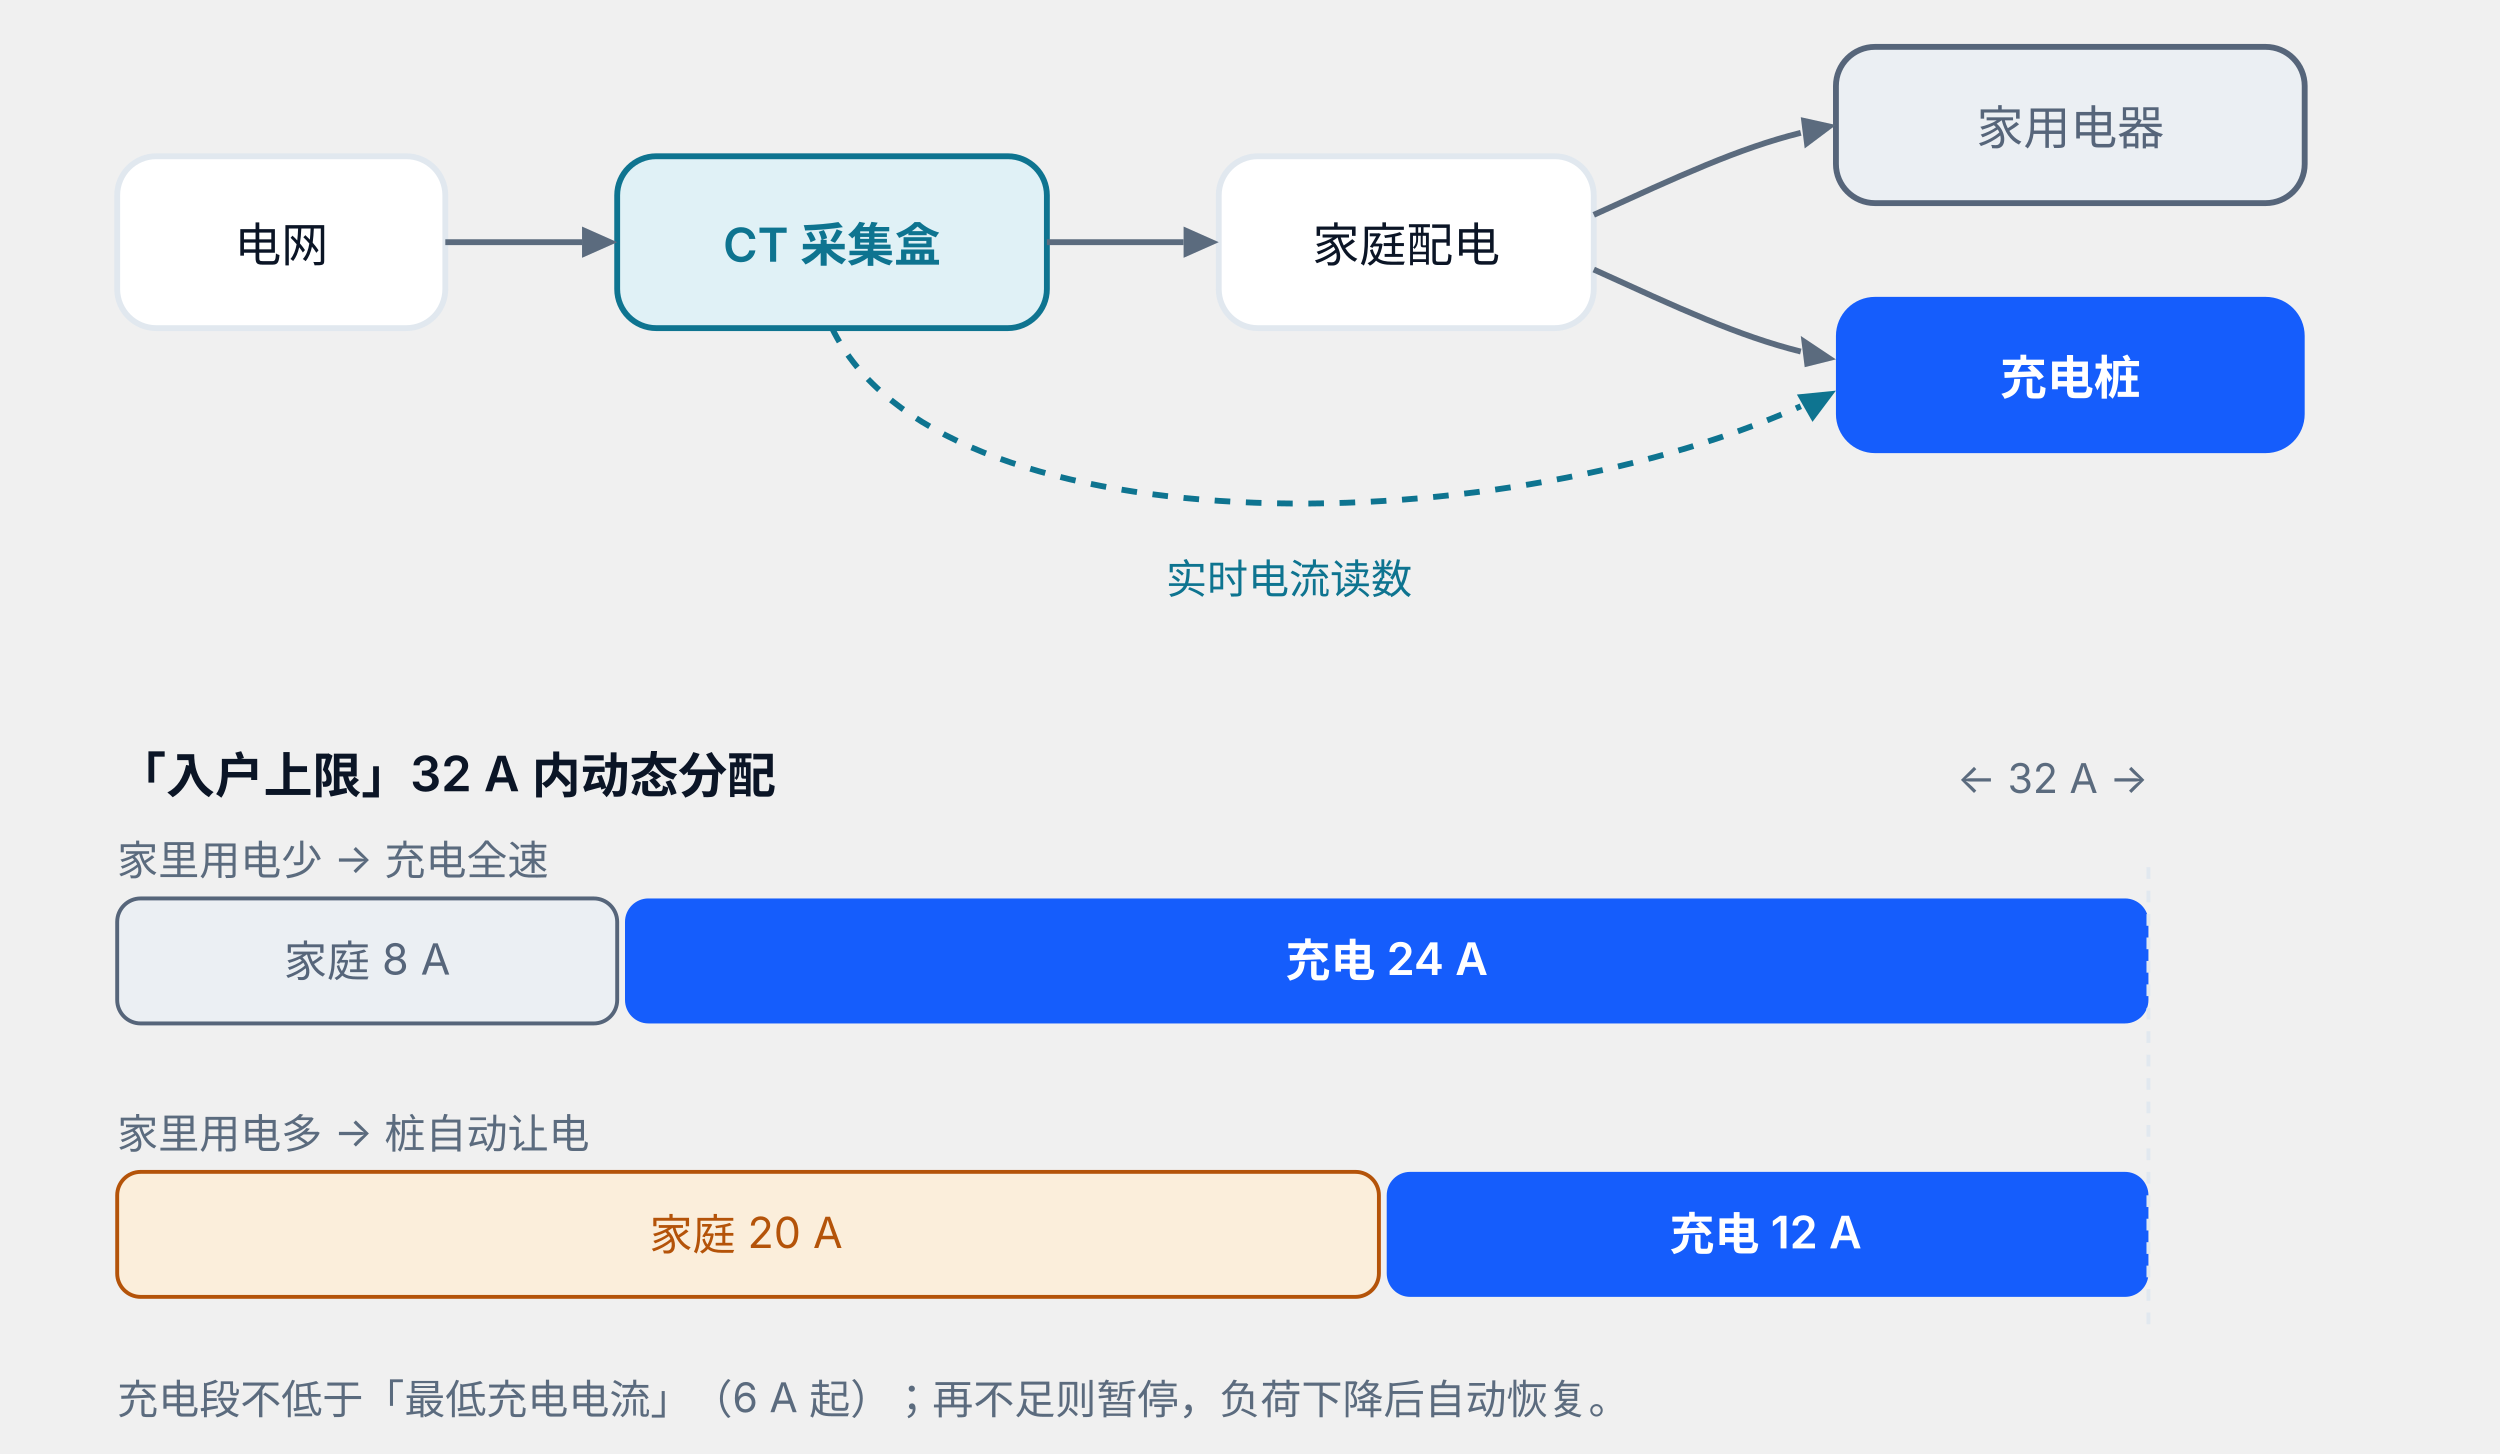
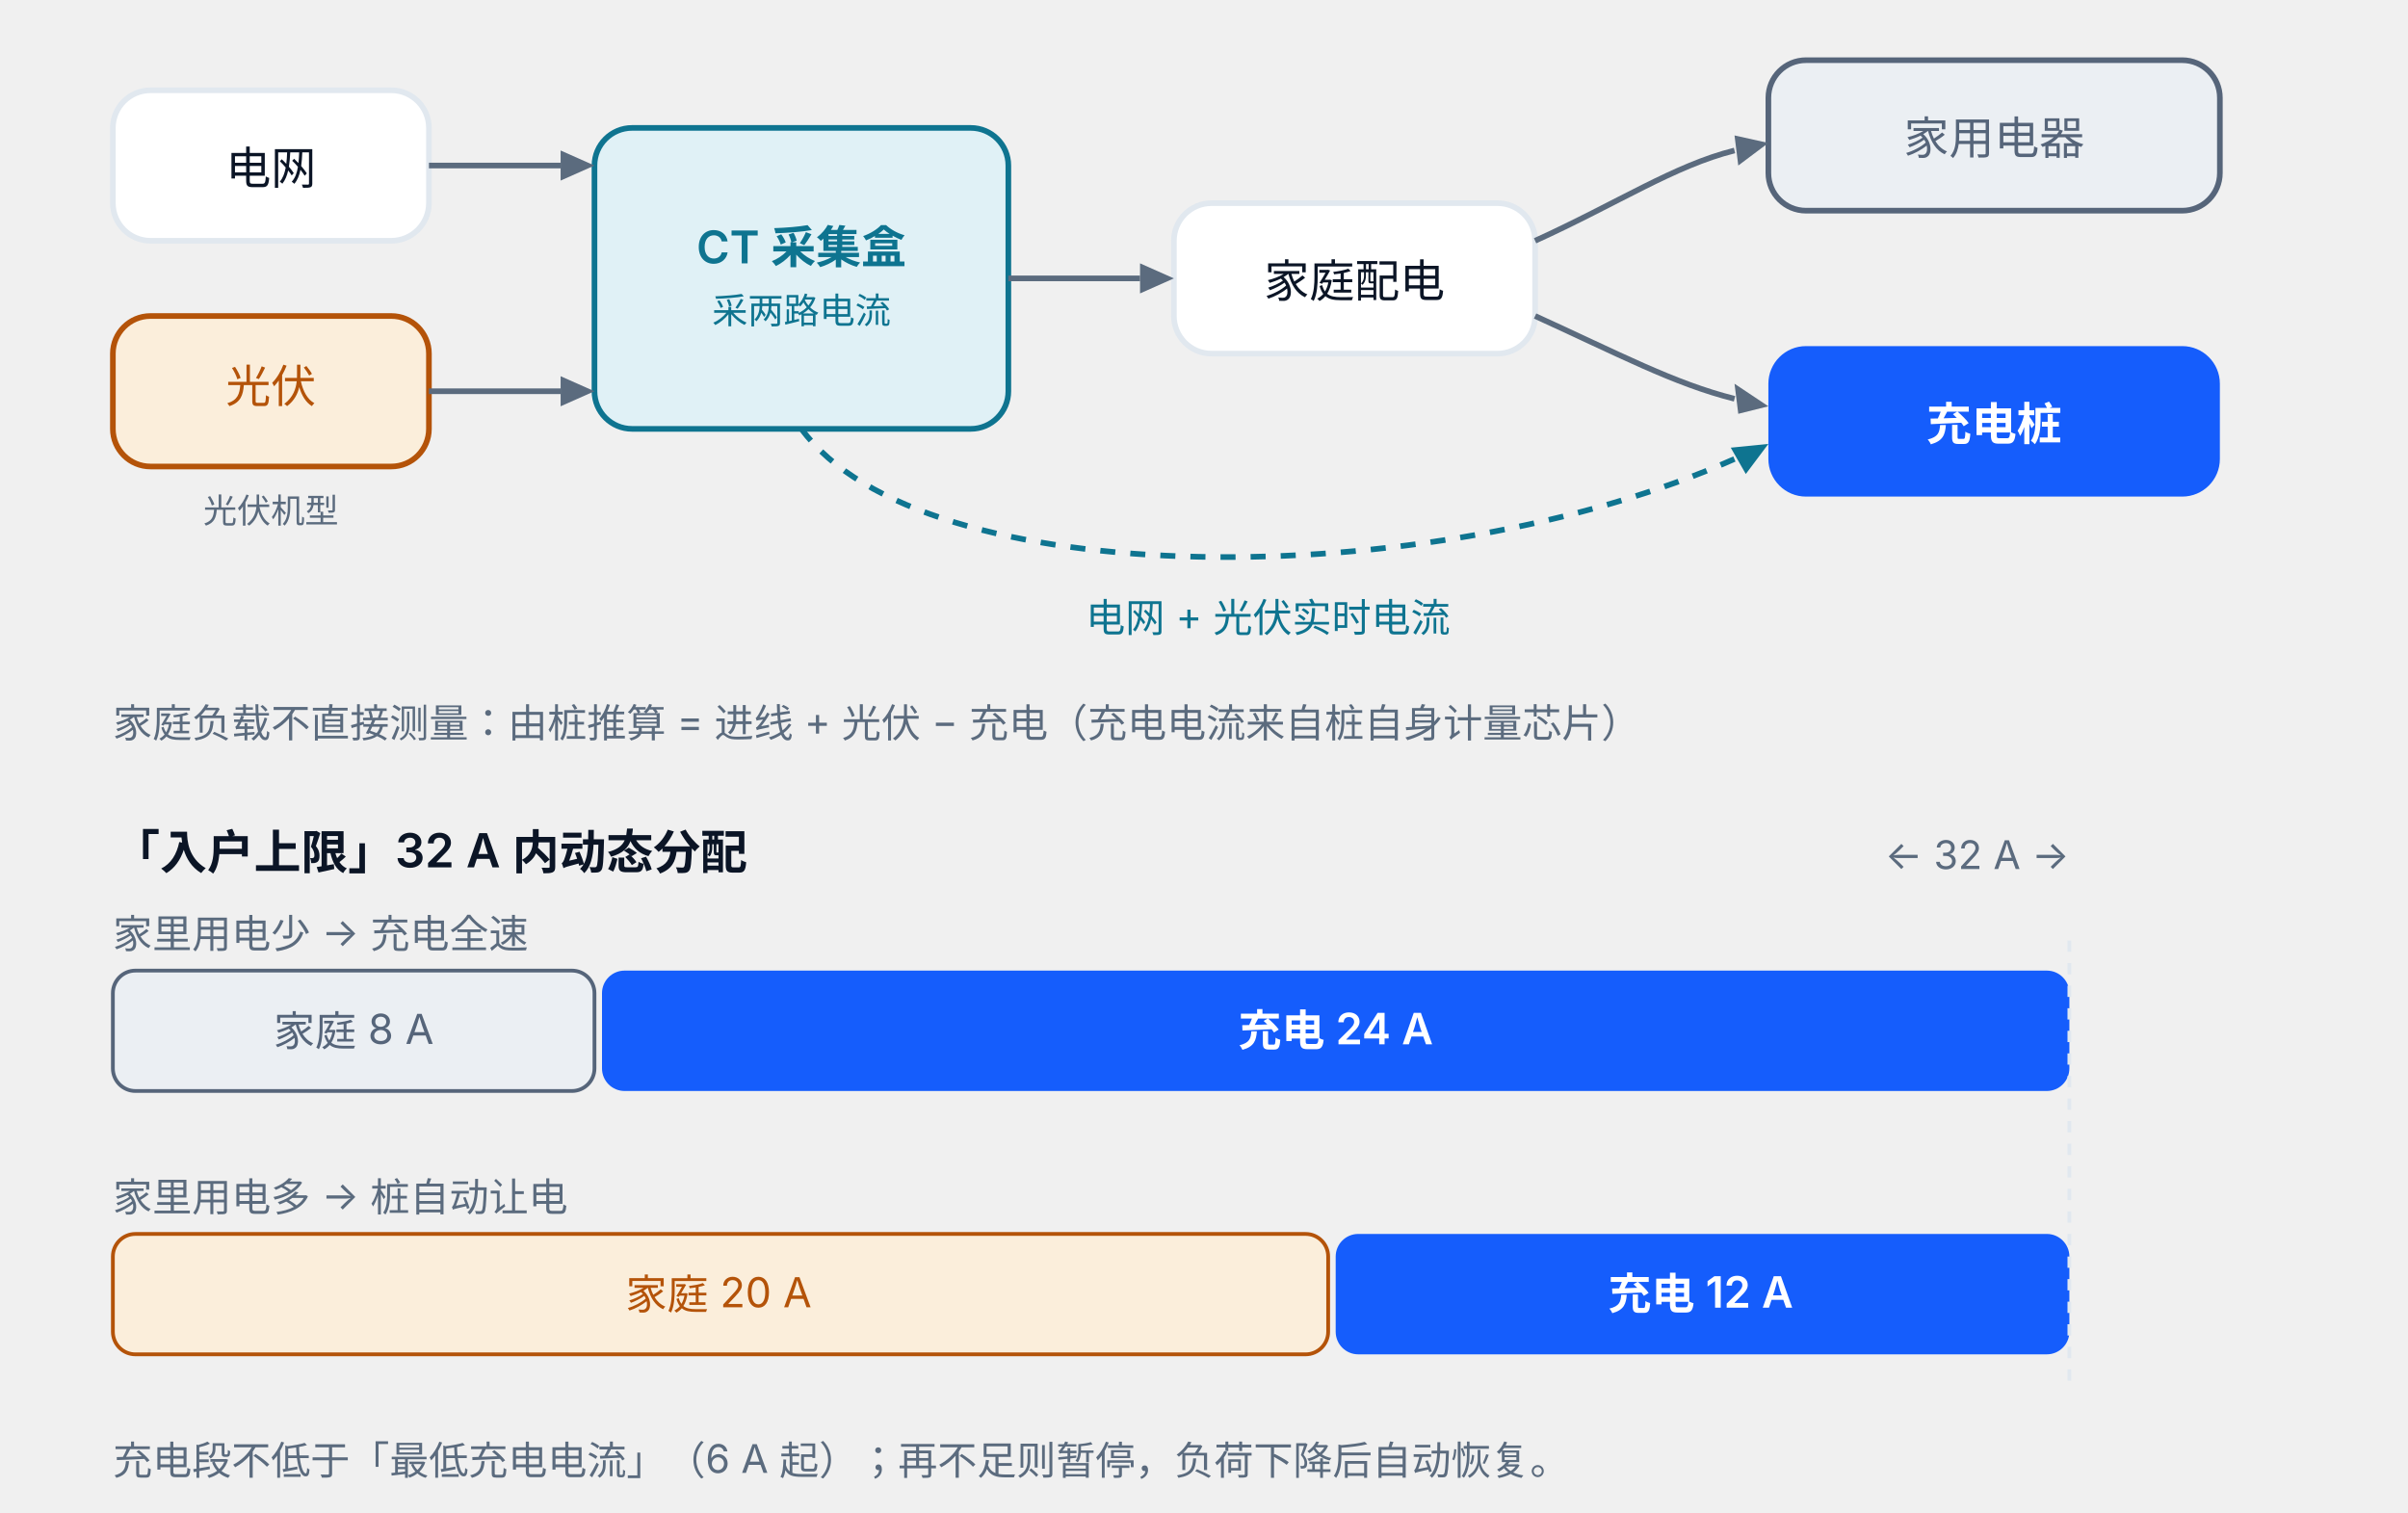
- <svg xmlns="http://www.w3.org/2000/svg" font-family="-apple-system, BlinkMacSystemFont, &quot;PingFang SC&quot;, &quot;Helvetica Neue&quot;, sans-serif" viewBox="0 0 640 372">
-   <rect x="30" y="40" width="84" height="44" rx="10" fill="#FFFFFF" stroke="#E1E8EF" stroke-width="1.5" />
-   <rect x="158" y="40" width="110" height="44" rx="10" fill="#E0F1F6" stroke="#0E7490" stroke-width="1.5" />
-   <rect x="312" y="40" width="96" height="44" rx="10" fill="#FFFFFF" stroke="#E1E8EF" stroke-width="1.5" />
-   <rect x="470" y="12" width="120" height="40" rx="10" fill="#EBEFF3" stroke="#56657A" stroke-width="1.5" />
-   <rect x="470" y="76" width="120" height="40" rx="10" fill="#155DFC" />
-   <line x1="114" y1="62" x2="149" y2="62" stroke="#5B6B7E" stroke-width="1.5" />
-   <polygon points="158,62 149,58 149,66" fill="#5B6B7E" />
-   <line x1="268" y1="62" x2="303" y2="62" stroke="#5B6B7E" stroke-width="1.5" />
-   <polygon points="312,62 303,58 303,66" fill="#5B6B7E" />
-   <path d="M 408,55 C 430,45 445,38 461,34" fill="none" stroke="#5B6B7E" stroke-width="1.5" />
-   <polygon points="470,32 461,30 462,38" fill="#5B6B7E" />
-   <path d="M 408,69 C 430,79 445,86 461,90" fill="none" stroke="#5B6B7E" stroke-width="1.5" />
-   <polygon points="470,92 461,86 462,94" fill="#5B6B7E" />
-   <path d="M 213,84 C 240,140 380,140 461,104" fill="none" stroke="#0E7490" stroke-width="1.5" stroke-dasharray="4 4" />
-   <polygon points="470,100 460,101 464,108" fill="#0E7490" />
-   <rect x="30" y="230" width="128" height="32" rx="6" fill="#EBEFF3" stroke="#56657A" stroke-width="1" />
-   <rect x="160" y="230" width="390" height="32" rx="6" fill="#155DFC" />
-   <rect x="30" y="300" width="323" height="32" rx="6" fill="#FBEEDB" stroke="#B45309" stroke-width="1" />
-   <rect x="355" y="300" width="195" height="32" rx="6" fill="#155DFC" />
-   <line x1="550" y1="222" x2="550" y2="340" stroke="#E1E8EF" stroke-width="1" stroke-dasharray="3 3" />
+ <svg xmlns="http://www.w3.org/2000/svg" font-family="-apple-system, BlinkMacSystemFont, &quot;PingFang SC&quot;, &quot;Helvetica Neue&quot;, sans-serif" viewBox="0 0 640 402">
+   <rect x="30" y="24" width="84" height="40" rx="10" fill="#FFFFFF" stroke="#E1E8EF" stroke-width="1.5" />
+   <rect x="30" y="84" width="84" height="40" rx="10" fill="#FBEEDB" stroke="#B45309" stroke-width="1.5" />
+   <rect x="158" y="34" width="110" height="80" rx="10" fill="#E0F1F6" stroke="#0E7490" stroke-width="1.5" />
+   <rect x="312" y="54" width="96" height="40" rx="10" fill="#FFFFFF" stroke="#E1E8EF" stroke-width="1.5" />
+   <rect x="470" y="16" width="120" height="40" rx="10" fill="#EBEFF3" stroke="#56657A" stroke-width="1.5" />
+   <rect x="470" y="92" width="120" height="40" rx="10" fill="#155DFC" />
+   <line x1="114" y1="44" x2="149" y2="44" stroke="#5B6B7E" stroke-width="1.5" />
+   <polygon points="158,44 149,40 149,48" fill="#5B6B7E" />
+   <line x1="114" y1="104" x2="149" y2="104" stroke="#5B6B7E" stroke-width="1.5" />
+   <polygon points="158,104 149,100 149,108" fill="#5B6B7E" />
+   <line x1="268" y1="74" x2="303" y2="74" stroke="#5B6B7E" stroke-width="1.5" />
+   <polygon points="312,74 303,70 303,78" fill="#5B6B7E" />
+   <path d="M 408,64 C 430,54 445,44 461,40" fill="none" stroke="#5B6B7E" stroke-width="1.5" />
+   <polygon points="470,38 461,36 462,44" fill="#5B6B7E" />
+   <path d="M 408,84 C 430,94 445,102 461,106" fill="none" stroke="#5B6B7E" stroke-width="1.5" />
+   <polygon points="470,108 461,102 462,110" fill="#5B6B7E" />
+   <path d="M 213,114 C 245,158 380,158 461,122" fill="none" stroke="#0E7490" stroke-width="1.5" stroke-dasharray="4 4" />
+   <polygon points="470,118 460,119 464,126" fill="#0E7490" />
+   <rect x="30" y="258" width="128" height="32" rx="6" fill="#EBEFF3" stroke="#56657A" stroke-width="1" />
+   <rect x="160" y="258" width="390" height="32" rx="6" fill="#155DFC" />
+   <rect x="30" y="328" width="323" height="32" rx="6" fill="#FBEEDB" stroke="#B45309" stroke-width="1" />
+   <rect x="355" y="328" width="195" height="32" rx="6" fill="#155DFC" />
+   <line x1="550" y1="250" x2="550" y2="368" stroke="#E1E8EF" stroke-width="1" stroke-dasharray="3 3" />
  <g class="zh">
-     <text x="72" y="67" text-anchor="middle" font-size="12" fill="#0B1526">电网</text>
-     <text x="213" y="67" text-anchor="middle" font-size="12" font-weight="600" fill="#0E7490">CT 采集盒</text>
-     <text x="360" y="67" text-anchor="middle" font-size="12" fill="#0B1526">家庭配电</text>
-     <text x="530" y="37" text-anchor="middle" font-size="12" fill="#56657A">家用电器</text>
-     <text x="530" y="101" text-anchor="middle" font-size="12" font-weight="600" fill="#FFFFFF">充电桩</text>
-     <text x="330" y="152" text-anchor="middle" font-size="10.5" fill="#0E7490">实时电流读数</text>
-     <text x="30" y="203" font-size="12.5" font-weight="600" fill="#0B1526">「入户上限」32 A 内动态分配</text>
-     <text x="550" y="203" text-anchor="end" font-size="10.5" fill="#5B6B7E">← 32 A →</text>
-     <text x="30" y="224" font-size="10.5" fill="#5B6B7E">家里用电少 → 充电全速</text>
-     <text x="94" y="250" text-anchor="middle" font-size="11" fill="#56657A">家庭 8 A</text>
-     <text x="355" y="250" text-anchor="middle" font-size="11.5" font-weight="600" fill="#FFFFFF">充电 24 A</text>
-     <text x="30" y="294" font-size="10.5" fill="#5B6B7E">家里用电多 → 桩自动让电</text>
-     <text x="191" y="320" text-anchor="middle" font-size="11" fill="#B45309">家庭 20 A</text>
-     <text x="452" y="320" text-anchor="middle" font-size="11.5" font-weight="600" fill="#FFFFFF">充电 12 A</text>
-     <text x="30" y="362" font-size="10.5" fill="#5B6B7E">充电段不低于「最低充电电流」（6 A 起）；再不足则暂停，负荷下降后自动恢复。</text>
+     <text x="72" y="49" text-anchor="middle" font-size="12" fill="#0B1526">电网</text>
+     <text x="72" y="107" text-anchor="middle" font-size="12" fill="#B45309">光伏</text>
+     <text x="72" y="139" text-anchor="middle" font-size="9" fill="#5B6B7E">光伏机型</text>
+     <text x="213" y="70" text-anchor="middle" font-size="12" font-weight="600" fill="#0E7490">CT 采集盒</text>
+     <text x="213" y="86" text-anchor="middle" font-size="9.5" fill="#0E7490">采两路电流</text>
+     <text x="360" y="79" text-anchor="middle" font-size="12" fill="#0B1526">家庭配电</text>
+     <text x="530" y="41" text-anchor="middle" font-size="12" fill="#56657A">家用电器</text>
+     <text x="530" y="117" text-anchor="middle" font-size="12" font-weight="600" fill="#FFFFFF">充电桩</text>
+     <text x="337" y="168" text-anchor="middle" font-size="10.5" fill="#0E7490">电网 + 光伏实时电流</text>
+     <text x="30" y="196" font-size="10.5" fill="#5B6B7E">家庭负载不直接测量：由桩推算 = 进线 + 光伏 − 充电（充电电流来自桩自身计量芯片）</text>
+     <text x="30" y="231" font-size="12.5" font-weight="600" fill="#0B1526">「入户上限」32 A 内动态分配</text>
+     <text x="550" y="231" text-anchor="end" font-size="10.5" fill="#5B6B7E">← 32 A →</text>
+     <text x="30" y="252" font-size="10.5" fill="#5B6B7E">家里用电少 → 充电全速</text>
+     <text x="94" y="278" text-anchor="middle" font-size="11" fill="#56657A">家庭 8 A</text>
+     <text x="355" y="278" text-anchor="middle" font-size="11.5" font-weight="600" fill="#FFFFFF">充电 24 A</text>
+     <text x="30" y="322" font-size="10.5" fill="#5B6B7E">家里用电多 → 桩自动让电</text>
+     <text x="191" y="348" text-anchor="middle" font-size="11" fill="#B45309">家庭 20 A</text>
+     <text x="452" y="348" text-anchor="middle" font-size="11.5" font-weight="600" fill="#FFFFFF">充电 12 A</text>
+     <text x="30" y="392" font-size="10.5" fill="#5B6B7E">充电段不低于「最低充电电流」（6 A 起）；再不足则暂停，负荷下降后自动恢复。</text>
  </g>
</svg>
